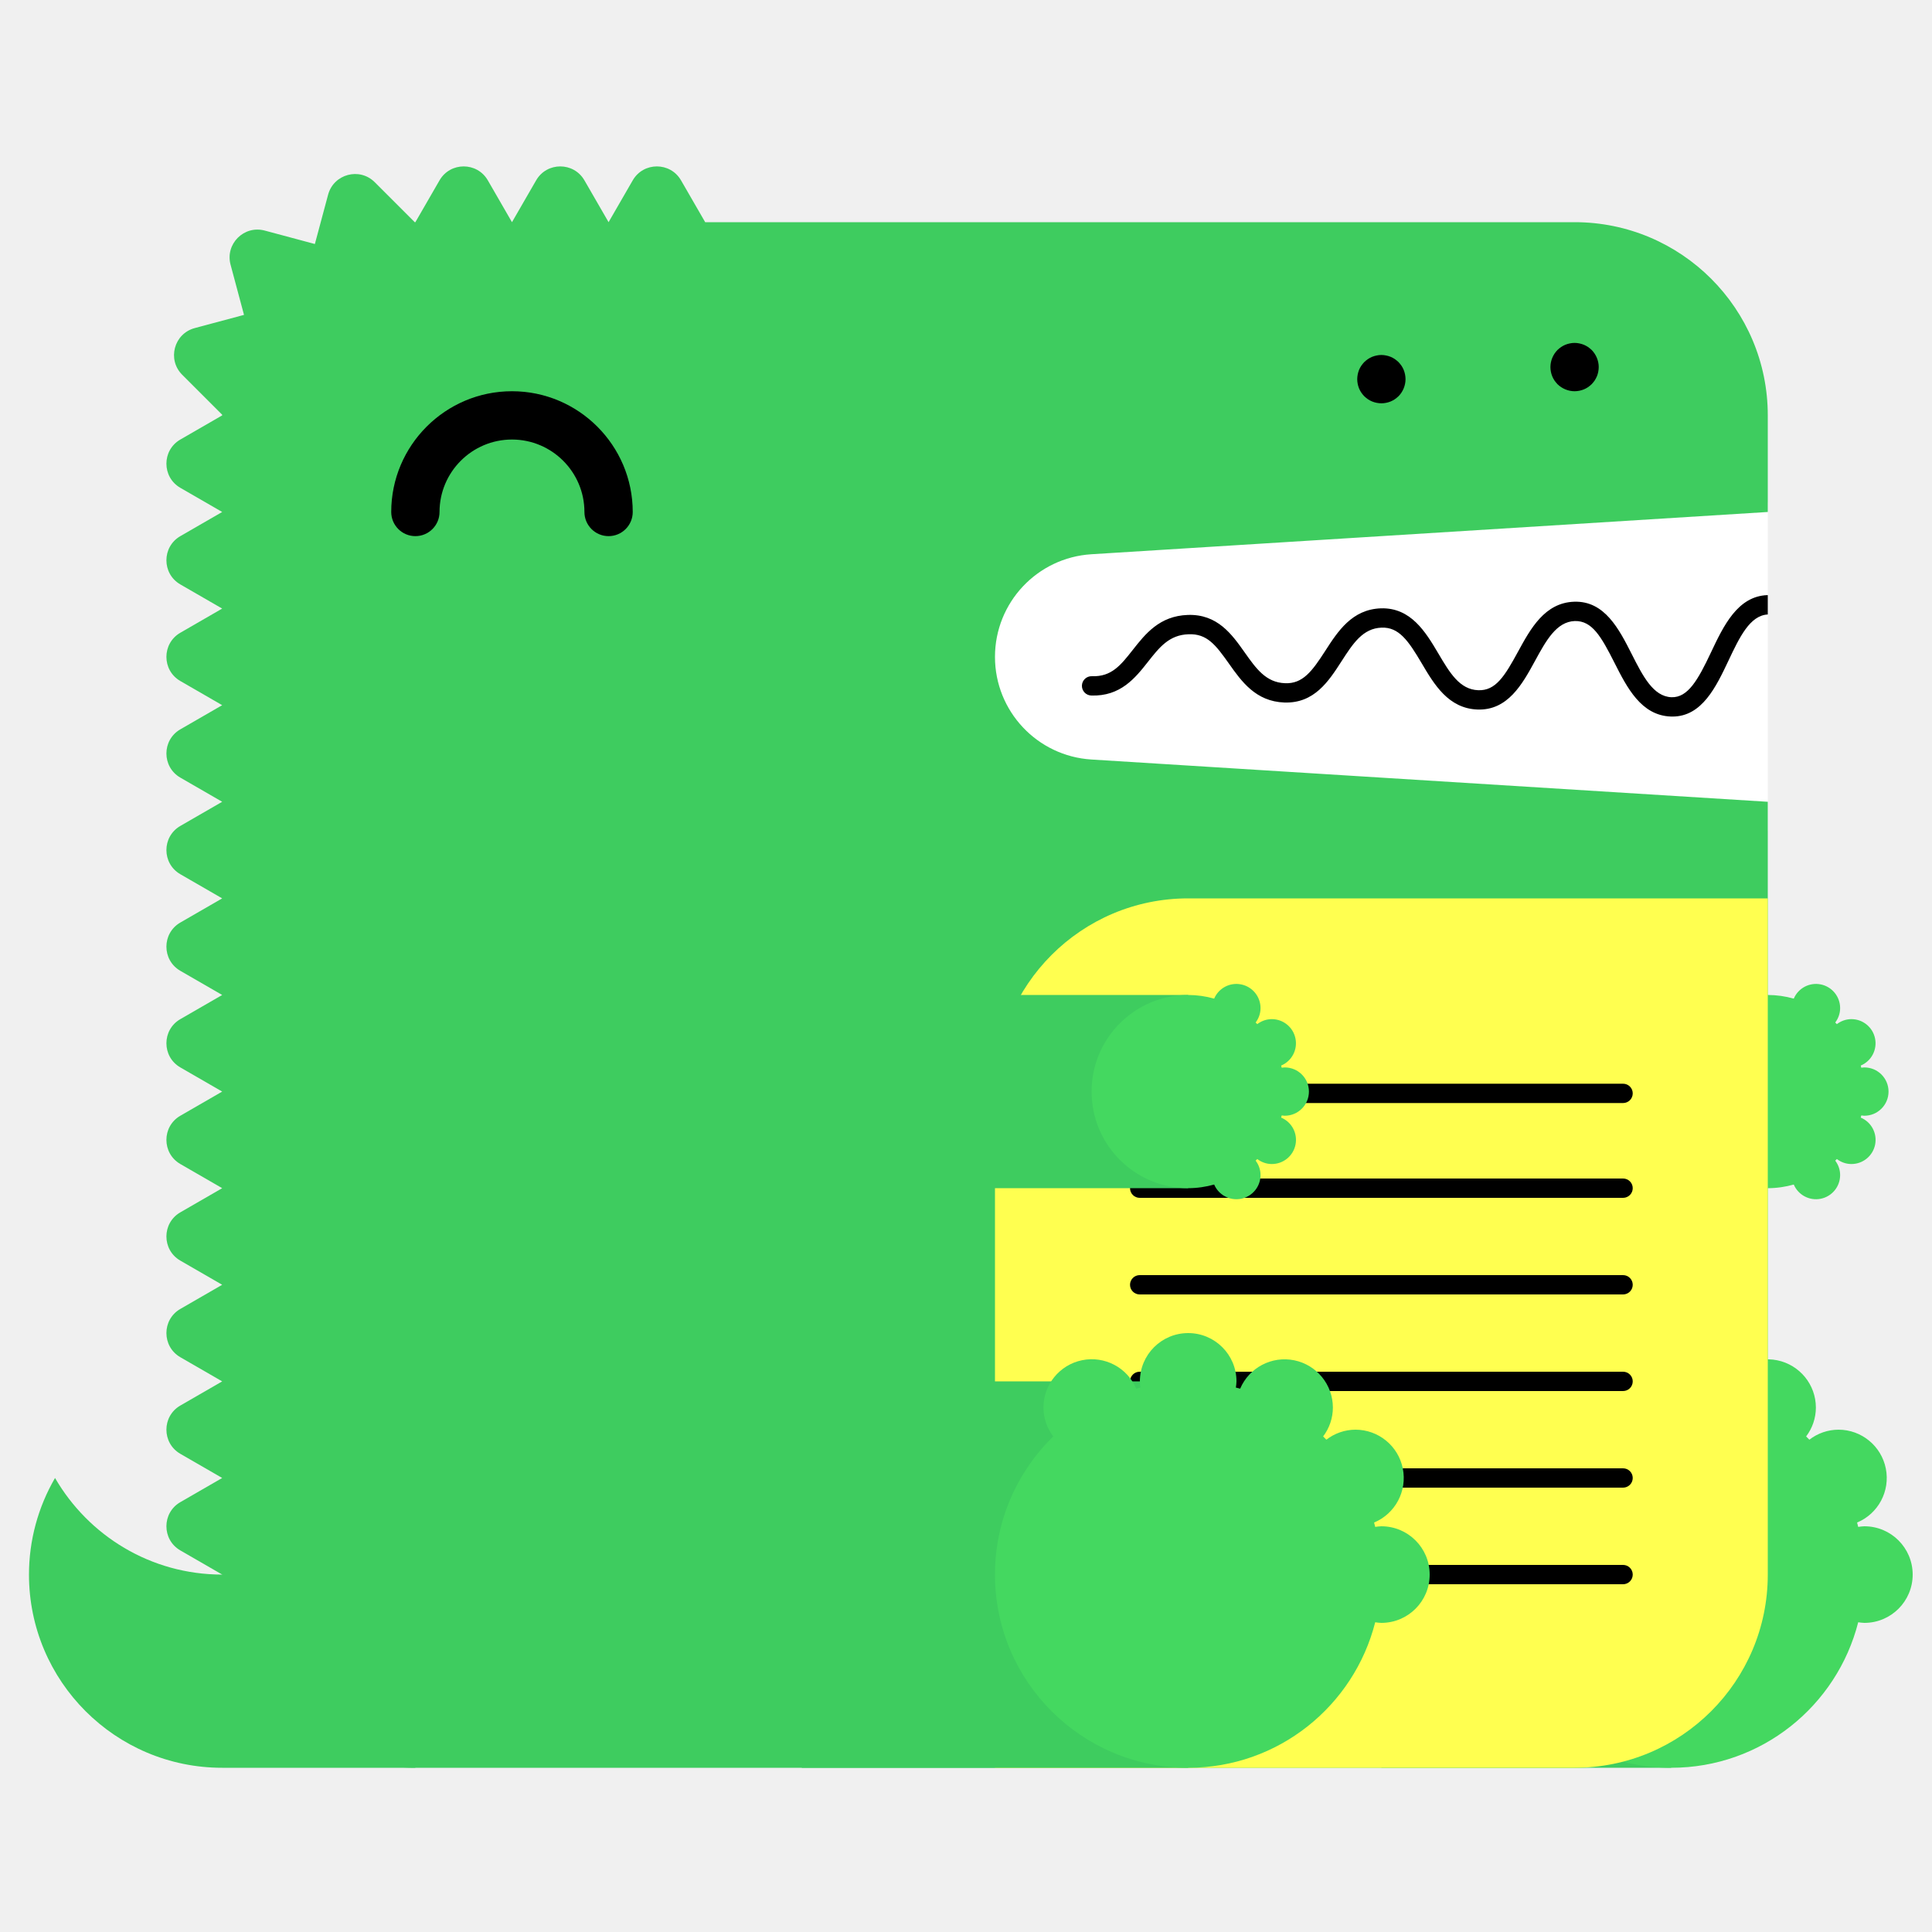
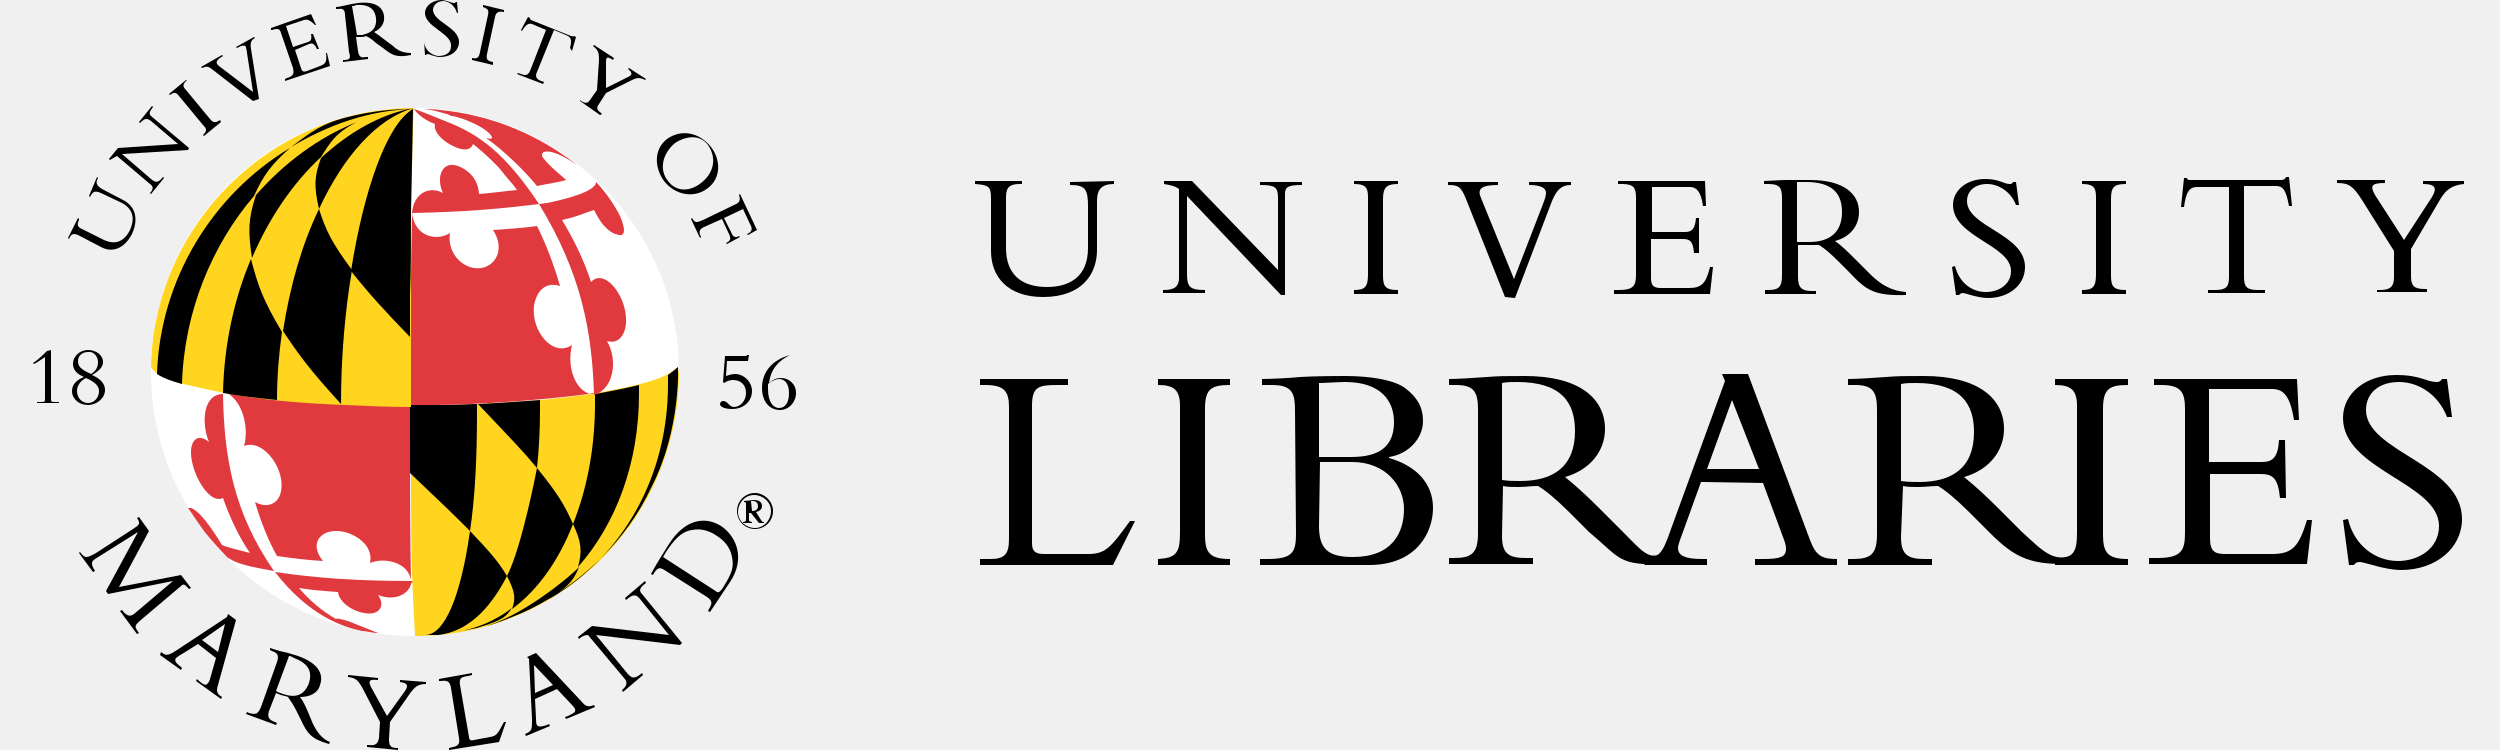
- <svg xmlns="http://www.w3.org/2000/svg" width="200" height="200" viewBox="0 0 200 200">
-   <g fill="none" fill-rule="evenodd">
-     <path fill="#FFF" d="M99 52h84v34H99z" />
-     <path d="M23 163c-7.398 0-13.843-4.027-17.303-10A19.886 19.886 0 0 0 3 163c0 11.046 8.954 20 20 20h20v-20H23z" fill="#3ECC5F" />
-     <path d="M112.98 57.376L183 53V43c0-11.046-8.954-20-20-20H73l-2.5-4.33c-1.112-1.925-3.889-1.925-5 0L63 23l-2.5-4.33c-1.111-1.925-3.889-1.925-5 0L53 23l-2.5-4.33c-1.111-1.925-3.889-1.925-5 0L43 23c-.022 0-.042.003-.065.003l-4.142-4.141c-1.57-1.571-4.252-.853-4.828 1.294l-1.369 5.104-5.192-1.392c-2.148-.575-4.111 1.389-3.535 3.536l1.39 5.193-5.102 1.367c-2.148.576-2.867 3.259-1.296 4.83l4.142 4.142c0 .021-.003.042-.003.064l-4.33 2.5c-1.925 1.111-1.925 3.889 0 5L23 53l-4.33 2.5c-1.925 1.111-1.925 3.889 0 5L23 63l-4.33 2.5c-1.925 1.111-1.925 3.889 0 5L23 73l-4.33 2.5c-1.925 1.111-1.925 3.889 0 5L23 83l-4.33 2.5c-1.925 1.111-1.925 3.889 0 5L23 93l-4.33 2.5c-1.925 1.111-1.925 3.889 0 5L23 103l-4.33 2.5c-1.925 1.111-1.925 3.889 0 5L23 113l-4.33 2.5c-1.925 1.111-1.925 3.889 0 5L23 123l-4.33 2.5c-1.925 1.111-1.925 3.889 0 5L23 133l-4.33 2.5c-1.925 1.111-1.925 3.889 0 5L23 143l-4.33 2.5c-1.925 1.111-1.925 3.889 0 5L23 153l-4.33 2.5c-1.925 1.111-1.925 3.889 0 5L23 163c0 11.046 8.954 20 20 20h120c11.046 0 20-8.954 20-20V83l-70.02-4.376A10.645 10.645 0 0 1 103 68c0-5.621 4.37-10.273 9.98-10.624" fill="#3ECC5F" />
-     <path fill="#3ECC5F" d="M143 183h30v-40h-30z" />
-     <path d="M193 158c-.219 0-.428.037-.639.064-.038-.15-.074-.301-.116-.451A5 5 0 0 0 190.32 148a4.96 4.96 0 0 0-3.016 1.036 26.531 26.531 0 0 0-.335-.336 4.955 4.955 0 0 0 1.011-2.987 5 5 0 0 0-9.599-1.959c-.148-.042-.297-.077-.445-.115.027-.211.064-.42.064-.639a5 5 0 0 0-5-5 5 5 0 0 0-5 5c0 .219.037.428.064.639-.148.038-.297.073-.445.115a4.998 4.998 0 0 0-9.599 1.959c0 1.125.384 2.151 1.011 2.987-3.717 3.632-6.031 8.693-6.031 14.3 0 11.046 8.954 20 20 20 9.339 0 17.16-6.41 19.361-15.064.211.027.42.064.639.064a5 5 0 0 0 5-5 5 5 0 0 0-5-5" fill="#44D860" />
-     <path fill="#3ECC5F" d="M153 123h30v-20h-30z" />
-     <path d="M193 115.5a2.5 2.5 0 1 0 0-5c-.109 0-.214.019-.319.032-.02-.075-.037-.15-.058-.225a2.501 2.501 0 0 0-.963-4.807c-.569 0-1.088.197-1.508.518a6.653 6.653 0 0 0-.168-.168c.314-.417.506-.931.506-1.494a2.5 2.5 0 0 0-4.8-.979A9.987 9.987 0 0 0 183 103c-5.522 0-10 4.478-10 10s4.478 10 10 10c.934 0 1.833-.138 2.69-.377a2.5 2.5 0 0 0 4.8-.979c0-.563-.192-1.077-.506-1.494.057-.055.113-.111.168-.168.42.321.939.518 1.508.518a2.5 2.5 0 0 0 .963-4.807c.021-.074.038-.15.058-.225.105.013.21.032.319.032" fill="#44D860" />
-     <path d="M63 55.5a2.5 2.5 0 0 1-2.5-2.5c0-4.136-3.364-7.5-7.5-7.5s-7.5 3.364-7.5 7.5a2.5 2.5 0 1 1-5 0c0-6.893 5.607-12.5 12.5-12.5S65.5 46.107 65.5 53a2.5 2.5 0 0 1-2.5 2.5" fill="#000" />
-     <path d="M103 183h60c11.046 0 20-8.954 20-20V93h-60c-11.046 0-20 8.954-20 20v70z" fill="#FFFF50" />
-     <path d="M168.02 124h-50.04a1 1 0 1 1 0-2h50.04a1 1 0 1 1 0 2m0 20h-50.04a1 1 0 1 1 0-2h50.04a1 1 0 1 1 0 2m0 20h-50.04a1 1 0 1 1 0-2h50.04a1 1 0 1 1 0 2m0-49.814h-50.04a1 1 0 1 1 0-2h50.04a1 1 0 1 1 0 2m0 19.814h-50.04a1 1 0 1 1 0-2h50.04a1 1 0 1 1 0 2m0 20h-50.04a1 1 0 1 1 0-2h50.04a1 1 0 1 1 0 2M183 61.611c-.012 0-.022-.006-.034-.005-3.09.105-4.552 3.196-5.842 5.923-1.346 2.85-2.387 4.703-4.093 4.647-1.889-.068-2.969-2.202-4.113-4.46-1.314-2.594-2.814-5.536-5.963-5.426-3.046.104-4.513 2.794-5.807 5.167-1.377 2.528-2.314 4.065-4.121 3.994-1.927-.07-2.951-1.805-4.136-3.813-1.321-2.236-2.848-4.75-5.936-4.664-2.994.103-4.465 2.385-5.763 4.4-1.373 2.13-2.335 3.428-4.165 3.351-1.973-.07-2.992-1.51-4.171-3.177-1.324-1.873-2.816-3.993-5.895-3.89-2.928.1-4.399 1.97-5.696 3.618-1.232 1.564-2.194 2.802-4.229 2.724a1 1 0 0 0-.072 2c3.017.101 4.545-1.8 5.872-3.487 1.177-1.496 2.193-2.787 4.193-2.855 1.926-.082 2.829 1.115 4.195 3.045 1.297 1.834 2.769 3.914 5.731 4.021 3.103.104 4.596-2.215 5.918-4.267 1.182-1.834 2.202-3.417 4.15-3.484 1.793-.067 2.769 1.35 4.145 3.681 1.297 2.197 2.766 4.686 5.787 4.796 3.125.108 4.634-2.62 5.949-5.035 1.139-2.088 2.214-4.06 4.119-4.126 1.793-.042 2.728 1.595 4.111 4.33 1.292 2.553 2.757 5.445 5.825 5.556l.169.003c3.064 0 4.518-3.075 5.805-5.794 1.139-2.41 2.217-4.68 4.067-4.773v-2z" fill="#000" />
-     <path fill="#3ECC5F" d="M83 183h40v-40H83z" />
-     <path d="M143 158c-.219 0-.428.037-.639.064-.038-.15-.074-.301-.116-.451A5 5 0 0 0 140.32 148a4.96 4.96 0 0 0-3.016 1.036 26.531 26.531 0 0 0-.335-.336 4.955 4.955 0 0 0 1.011-2.987 5 5 0 0 0-9.599-1.959c-.148-.042-.297-.077-.445-.115.027-.211.064-.42.064-.639a5 5 0 0 0-5-5 5 5 0 0 0-5 5c0 .219.037.428.064.639-.148.038-.297.073-.445.115a4.998 4.998 0 0 0-9.599 1.959c0 1.125.384 2.151 1.011 2.987-3.717 3.632-6.031 8.693-6.031 14.3 0 11.046 8.954 20 20 20 9.339 0 17.16-6.41 19.361-15.064.211.027.42.064.639.064a5 5 0 0 0 5-5 5 5 0 0 0-5-5" fill="#44D860" />
-     <path fill="#3ECC5F" d="M83 123h40v-20H83z" />
-     <path d="M133 115.5a2.5 2.5 0 1 0 0-5c-.109 0-.214.019-.319.032-.02-.075-.037-.15-.058-.225a2.501 2.501 0 0 0-.963-4.807c-.569 0-1.088.197-1.508.518a6.653 6.653 0 0 0-.168-.168c.314-.417.506-.931.506-1.494a2.5 2.5 0 0 0-4.8-.979A9.987 9.987 0 0 0 123 103c-5.522 0-10 4.478-10 10s4.478 10 10 10c.934 0 1.833-.138 2.69-.377a2.5 2.5 0 0 0 4.8-.979c0-.563-.192-1.077-.506-1.494.057-.055.113-.111.168-.168.42.321.939.518 1.508.518a2.5 2.5 0 0 0 .963-4.807c.021-.074.038-.15.058-.225.105.013.21.032.319.032" fill="#44D860" />
-     <path d="M143 41.75c-.16 0-.33-.02-.49-.05a2.52 2.52 0 0 1-.47-.14c-.15-.06-.29-.14-.431-.23-.13-.09-.259-.2-.38-.31-.109-.12-.219-.24-.309-.38s-.17-.28-.231-.43a2.619 2.619 0 0 1-.189-.96c0-.16.02-.33.05-.49.03-.16.08-.31.139-.47.061-.15.141-.29.231-.43.09-.13.2-.26.309-.38.121-.11.25-.22.38-.31.141-.09.281-.17.431-.23.149-.06.31-.11.47-.14.32-.07.65-.07.98 0 .159.03.32.08.47.14.149.06.29.14.43.23.13.09.259.2.38.31.11.12.22.25.31.38.09.14.17.28.23.43.06.16.11.31.14.47.029.16.05.33.05.49 0 .66-.271 1.31-.73 1.77-.121.11-.25.22-.38.31-.14.09-.281.17-.43.23a2.565 2.565 0 0 1-.96.19m20-1.25c-.66 0-1.3-.27-1.771-.73a3.802 3.802 0 0 1-.309-.38c-.09-.14-.17-.28-.231-.43a2.619 2.619 0 0 1-.189-.96c0-.66.27-1.3.729-1.77.121-.11.25-.22.38-.31.141-.09.281-.17.431-.23.149-.06.31-.11.47-.14.32-.07.66-.07.98 0 .159.03.32.08.47.14.149.06.29.14.43.23.13.09.259.2.38.31.459.47.73 1.11.73 1.77 0 .16-.021.33-.05.49-.03.16-.08.32-.14.47-.07.15-.14.29-.23.43-.09.13-.2.26-.31.38-.121.11-.25.22-.38.31-.14.09-.281.17-.43.23a2.565 2.565 0 0 1-.96.19" fill="#000" />
+ <svg xmlns="http://www.w3.org/2000/svg" version="1.1" id="Layer_1" x="0px" y="0px" viewBox="0 0 250 75" style="enable-background:new 0 0 250 75;" xml:space="preserve">
+   <style type="text/css">
+ 	.st0{fill:#FFFFFF;}
+ 	.st1{fill:#FFD520;}
+ 	.st2{fill:#E03A3E;}
+ </style>
+   <g>
+     <g>
+       <path d="M150.2,53.6c0,1.8,0.7,2.2,2.4,2.2h0.7v0.6h-8.4v-0.6h0.5c1.8,0,2.4-0.5,2.4-2.5V40.9c0-1.8-0.5-2.4-2.2-2.4h-0.7v-0.6    c0.7,0,2.5-0.1,3.8-0.2c1.2-0.1,1.8-0.1,3.8-0.1c5.5,0,8,2.3,8,5.3c0,2.2-1.5,4.1-4,4.8c1.1,0.9,2,1.7,3.4,3.1l2.4,2.4    c1.8,1.8,2.6,2.9,3.9,2.1l1.9,1.1c-6.5,0.2-5.6-0.2-9.2-3.2l-2-2c-1.3-1.3-2.4-2.2-3.1-2.6c-0.7,0-1.2,0.1-2,0.1    c-0.7,0-1,0-1.5-0.1L150.2,53.6L150.2,53.6z M150.2,48c0.7,0.1,1.2,0.1,1.8,0.1c3.3,0,5.5-1.4,5.5-5c0-2.8-1.3-4.9-5.8-4.9    c-0.6,0-1,0-1.5,0.1L150.2,48C150.2,48,150.2,48,150.2,48z" />
+       <path d="M111.3,56.5H98v-0.6h1c1.4,0,1.9-0.4,1.9-2V40.7c0-1.6-0.5-2.2-2.4-2.2H98v-0.6h8.8v0.6h-1.1c-1.9,0-2.5,0.2-2.5,2.1v13.7    c0,0.8,0.3,1.1,1.2,1.1h4.4c1.8,0,2.3-0.7,4.2-3.3h0.5L111.3,56.5z" />
+       <path d="M123,56.5h-7.2v-0.6c1.8-0.1,2.2-0.6,2.2-2.6V40.6c0-1.6-0.6-2.1-2.2-2.1v-0.6h7.2v0.6c-1.9,0-2.5,0.4-2.5,2.4v12.6    c0,1.8,0.5,2.4,2.5,2.4V56.5z" />
+       <path d="M129.5,41.1c0-1.7-0.2-2.6-2.3-2.6h-1v-0.6c0.8,0,2.9-0.1,3.8-0.2c1.6-0.1,3.9-0.1,4.5-0.1c2.6,0,4.9,0.4,6,1.2    c1.2,0.9,1.8,1.9,1.8,3.3c0,1.7-1.4,3.3-3.4,3.6v0.1c2.8,0.8,4.4,2.6,4.4,5c0,2.4-1.6,5.7-6.4,5.7h-10.9v-0.6h0.7    c2.5,0,2.9-0.6,2.9-2.5L129.5,41.1C129.5,41.1,129.5,41.1,129.5,41.1z M131.9,45.7h3.2c2.9,0,4.3-1.1,4.3-3.5c0-2.1-1.3-4-4.9-4    c-0.7,0-1.9,0.1-2.6,0.1V45.7z M131.9,52.6c0,2.3,0.9,3.1,3.4,3.1c3.9,0,5.1-2.4,5.1-4.8c0-2.3-1.8-4.7-5.2-4.7H132L131.9,52.6    C132,52.6,131.9,52.6,131.9,52.6z" />
+       <path d="M170.1,48.2l-1.7,4.7c-0.2,0.6-0.6,1.5-0.6,1.9c0,0.8,0.8,1.1,2.4,1.1h0.5v0.6l-6.2,0l-0.6-0.6c2,0,2.3-0.4,3.2-3    l5.4-14.8l-0.3-0.7h2.6L181,54c0.6,1.6,1.2,1.9,2.7,1.9v0.6h-8.2v-0.6h0.8c1.7,0,2.3-0.2,2.3-1c0-0.5-0.2-0.9-0.3-1.2l-2-5.4    L170.1,48.2L170.1,48.2z M173.2,40l-2.5,6.9h5.2L173.2,40z" />
+       <path d="M212.8,56.5h-7.3v-0.6c1.8-0.1,2.2-0.6,2.2-2.6V40.6c0-1.6-0.6-2.1-2.2-2.1v-0.6h7.3v0.6c-1.9,0-2.5,0.4-2.5,2.4v12.6    c0,1.8,0.5,2.4,2.5,2.4V56.5z" />
+       <path d="M228.6,49.8H228c-0.2-2.1-0.8-2.4-2-2.4h-5v6.4c0,1.4,0.5,1.6,1.6,1.6h4.6c2.1,0,2.7-0.8,3.5-3.4h0.5l-0.5,4.4h-15.8v-0.6    h0.8c2.4,0,2.8-0.7,2.8-2.5V40.9c0-1.7-0.4-2.4-2.4-2.4h-0.7v-0.6h14.3l0.2,4.1h-0.5c-0.4-2.5-1.1-3.1-2.2-3.1h-6.3v7.3h5.3    c1.1,0,1.6-0.5,1.7-2.2h0.6L228.6,49.8L228.6,49.8z" />
+       <path d="M234.8,51.9c0.6,2.6,2.7,4.2,5,4.2c2,0,4.1-1.2,4.1-3.5c0-4.3-9.6-5.6-9.6-10.8c0-2.5,2.3-4.3,5.3-4.3    c2.5,0,3,0.7,4.1,0.7c0.2,0,0.4-0.1,0.5-0.3h0.5l0.5,3.8h-0.5c-0.8-2.1-2.7-3.5-4.8-3.5c-2,0-3.3,1.1-3.3,2.8    c0,4.2,9.6,5.4,9.6,10.9c0,2.9-2.6,5.1-6.1,5.1c-1.6,0-3.7-0.8-4.1-0.8c-0.3,0-0.5,0.1-0.6,0.3h-0.5l-0.6-4.5L234.8,51.9    L234.8,51.9z" />
+       <path d="M190.1,53.7c0,1.8,0.7,2.2,2.4,2.2h0.7v0.6h-8.4v-0.6h0.5c1.8,0,2.4-0.5,2.4-2.5V40.9c0-1.8-0.5-2.4-2.2-2.4h-0.7v-0.6    c0.7,0,2.5-0.1,3.8-0.2c1.2-0.1,1.8-0.1,3.8-0.1c5.5,0,8,2.3,8,5.3c0,2.2-1.5,4.1-4,4.8c1.1,0.9,2,1.7,3.4,3.1l2.4,2.4    c2.1,1.9,3.2,3.2,5.3,2.2l0.6,0.9c-5,0.4-6.6-0.5-9.2-3.1l-2-2c-1.3-1.3-2.4-2.2-3.1-2.6c-0.7,0-1.2,0.1-2,0.1c-0.7,0-1,0-1.5-0.1    L190.1,53.7L190.1,53.7z M190.1,48.1c0.7,0.1,1.2,0.1,1.8,0.1c3.3,0,5.5-1.4,5.5-5c0-2.8-1.3-4.9-5.8-4.9c-0.6,0-1,0-1.5,0.1V48.1    L190.1,48.1z" />
+       <g>
+         <path d="M111.4,18.1v0.3c-1.2,0-1.7,0.5-1.7,1.7V25c0,2.3-1.4,4.7-5.4,4.7c-3.5,0-5.2-2-5.2-4.6v-5.3c0-1.2-0.3-1.3-1.6-1.4v-0.3     h4.7v0.3h-0.2c-1,0-1.4,0.3-1.4,1.3v5.1c0,2.5,1.4,3.9,4.1,3.9c2.1,0,4.1-0.9,4.1-3.9v-4.2c0-1.7-0.3-2.1-1.8-2.1v-0.3     L111.4,18.1C111.4,18.1,111.4,18.1,111.4,18.1z" />
+         <path d="M128.1,29.5l-9.4-9.9v7.8c0,1.3,0.3,1.6,1.8,1.6v0.3h-4.2V29h0.1c1.1,0,1.5-0.4,1.5-1.2v-8.9c-0.4-0.3-0.9-0.4-1.5-0.5     v-0.3h2.8l8.6,8.9v-7.2c0-1.1-0.3-1.3-1.8-1.3v-0.3h4.2v0.3c-1.4,0-1.7,0.2-1.7,0.9v10.1C128.5,29.5,128.1,29.5,128.1,29.5z" />
+         <path d="M139.8,29.4h-4.4V29c1.1,0,1.4-0.3,1.4-1.6v-7.7c0-1-0.3-1.3-1.4-1.3v-0.3h4.4v0.3c-1.1,0-1.5,0.3-1.5,1.5v7.7     c0,1.1,0.3,1.4,1.5,1.4V29.4z" />
+         <path d="M150.5,29.7l-3.9-9.8c-0.5-1.2-0.7-1.4-1.8-1.4v-0.3h5v0.3c-1.7,0-2.1,0.4-1.7,1.3l3.3,8.1l2.9-7.5     c0.2-0.5,0.3-0.9,0.3-1.1c0-0.5-0.5-0.8-1.7-0.8v-0.3h4.2v0.3c-0.9,0-1.4,0.4-1.9,1.6l-3.7,9.7L150.5,29.7L150.5,29.7z" />
+         <path d="M169.7,25.3h-0.3c-0.1-1.3-0.5-1.4-1.2-1.4h-3.1v3.9c0,0.8,0.3,1,1,1h2.8c1.3,0,1.7-0.5,2.1-2.1h0.3l-0.3,2.7h-9.6V29     h0.5c1.4,0,1.7-0.4,1.7-1.5v-7.7c0-1-0.2-1.4-1.4-1.4h-0.4v-0.3h8.7l0.1,2.5h-0.3c-0.2-1.5-0.7-1.9-1.3-1.9h-3.8v4.5h3.3     c0.7,0,1-0.3,1.1-1.4h0.3V25.3z" />
+         <path d="M179.8,27.7c0,1.1,0.4,1.4,1.4,1.4h0.4v0.3h-5.1V29h0.3c1.1,0,1.4-0.3,1.4-1.5v-7.7c0-1.1-0.3-1.4-1.4-1.4h-0.4v-0.3     c0.4,0,1.5-0.1,2.3-0.1c0.7,0,1.1,0,2.3,0c3.4,0,4.9,1.4,4.9,3.2c0,1.4-0.9,2.5-2.4,2.9c0.7,0.5,1.2,1,2.1,1.9l1.4,1.4     c1.1,1.1,2.2,1.7,3.6,1.8v0.3c-3.2,0.1-4-0.5-5.6-2.2l-1.2-1.2c-0.8-0.8-1.4-1.3-1.9-1.6c-0.5,0-0.7,0-1.2,0c-0.4,0-0.6,0-0.9,0     L179.8,27.7L179.8,27.7z M179.8,24.2c0.4,0,0.7,0,1.1,0c2,0,3.3-0.9,3.3-3c0-1.7-0.8-3-3.6-3c-0.3,0-0.6,0-0.9,0V24.2z" />
+         <path d="M195.5,26.6c0.4,1.6,1.6,2.6,3.1,2.6c1.2,0,2.5-0.7,2.5-2.1c0-2.6-5.8-3.4-5.8-6.6c0-1.5,1.4-2.6,3.2-2.6     c1.5,0,1.8,0.5,2.5,0.5c0.1,0,0.2,0,0.3-0.2h0.3l0.3,2.3h-0.3c-0.5-1.3-1.7-2.1-2.9-2.1c-1.2,0-2,0.7-2,1.7     c0,2.6,5.8,3.3,5.8,6.6c0,1.8-1.6,3.1-3.7,3.1c-1,0-2.3-0.5-2.5-0.5c-0.2,0-0.3,0.1-0.4,0.2h-0.3l-0.4-2.8L195.5,26.6L195.5,26.6     z" />
+         <path d="M212.6,29.4h-4.4V29c1.1,0,1.4-0.3,1.4-1.6v-7.7c0-1-0.3-1.3-1.4-1.3v-0.3h4.4v0.3c-1.2,0-1.5,0.3-1.5,1.5v7.7     c0,1.1,0.3,1.4,1.5,1.4V29.4z" />
+         <path d="M224.4,27.7c0,1,0.3,1.3,1.4,1.3h0.7v0.3h-5.7V29h0.7c1.1,0,1.4-0.3,1.4-1.3v-9h-3.2c-0.7,0-1.1,0.4-1.3,2h-0.3l0.3-2.9     h0.3c0,0.1,0.1,0.2,0.2,0.2c0.1,0,0.2,0,0.4,0h8.7c0.2,0,0.5,0,0.6-0.3h0.3l0.3,2.9h-0.3c-0.3-1.6-0.6-2-1.3-2h-3.2L224.4,27.7     L224.4,27.7z" />
+         <path d="M243.2,19.7c0.6-1,0.2-1.3-0.9-1.3v-0.3h4.1v0.3c-1.2,0.1-1.8,0.6-2.3,1.4l-3,5.1v2.7c0,1,0.3,1.3,1.4,1.3h0.2v0.3h-5V29     h0.3c1.1,0,1.4-0.4,1.4-1.3v-2.6l-3.2-5.1c-0.9-1.4-1.3-1.7-2.5-1.7v-0.3h4.8v0.3c-1.4,0-1.5,0.3-1,1.2l2.9,4.5L243.2,19.7z" />
+       </g>
+     </g>
+     <g>
+       <g>
+         <g>
+           <path class="st0" d="M15.1,37.2c0,14.6,11.8,26.4,26.4,26.4s26.4-11.8,26.4-26.4S56,10.8,41.4,10.8S15.1,22.6,15.1,37.2z" />
+         </g>
+         <path class="st1" d="M67.8,36.6c0,0.1-0.5,0.5-1,0.8c0,0,0,0,0,0c-0.7,0.4-1.6,0.7-2.8,1c-1.2,0.3-2.7,0.6-4.4,0.9     C57.8,39.6,56,39.8,54,40l0,0c-2.6,0.2-4.2,0.3-6.2,0.4c-2.2,0.1-4.4,0.1-6.7,0.1c0,0.3,0,0.6,0,0.9c0,2.1,0,4,0,5.9     c0,10.1,0.1,10.1,0.4,16.3c14.6,0,26.4-11.8,26.4-26.4C67.8,37.2,67.8,36.8,67.8,36.6z" />
+         <path d="M51.2,60.8L51.2,60.8L51.2,60.8z" />
+         <g>
+           <path d="M41,41.4c0,2.1,0,4,0,5.9c4.2,4,4.2,4,6,5.8c0.5-3.3,0.7-7.3,0.7-11.8c0-0.3,0-0.6,0-0.9c-2.7,0.1-4.4,0.1-6.7,0.1      C41,40.8,41,41.1,41,41.4z" />
+           <path d="M50.7,57.6c-0.9-1.5-1.8-2.5-3.7-4.5c-0.9,6.4-2.5,10.4-4.5,10.4c0.2,0,0.4,0,0.6,0c0.2,0,0.5,0,0.7,0      C46.6,63.2,48.9,61.1,50.7,57.6z" />
+           <path d="M53.7,46.8c0,0-1.5,7.9-3,10.8c0.8,1.6,0.9,2.2,0.5,3.3c2.6-1.9,4.7-4.9,6.1-8.5C56.4,50.4,55.8,49.4,53.7,46.8z" />
+           <path d="M46.1,63.1c0.6-0.1,0.5-0.1,1.6-0.3l0.6-0.2c1.9-0.6,2.3-0.9,2.9-1.8c-1.7,1.3-3.6,2.1-5.7,2.4L46.1,63.1z" />
+           <path d="M57.8,56.7c3.8-4.3,6.1-10.4,6.1-17.3c0-0.3,0-0.6,0-0.9c-1.2,0.3-2.7,0.6-4.4,0.9c0,0.3,0,0.6,0,0.9      c0,4.5-0.8,8.6-2.2,12.1C58.2,54.3,58.2,55.2,57.8,56.7z" />
+           <path d="M54,40c-2.6,0.2-4.2,0.3-6.2,0.4c3.6,3.8,4.4,4.6,5.9,6.4c0.2-1.9,0.3-3.8,0.3-5.9C54,40.6,54,40.3,54,40z" />
+         </g>
+         <path d="M35.7,12.2c1.5-0.6,2.9-1.2,5.7-1.4l0,0C39.4,11,37.4,11.6,35.7,12.2" />
+         <g>
+           <path class="st2" d="M59.1,39.4c-1.4-0.2-2.5-2.5-1.9-4.9c-1.9,1.3-4.1-1.4-3.8-3.9c0.2-1.3,1-2.5,2.6-2c-0.6-2.1-1.4-4.2-2.3-6      c-1.4,0.2-2.9,0.3-4.4,0.4c1.4,2.1,0,4.1-1.9,3.8c-1.4-0.2-2.7-1.7-2.4-3.5c-1.2,0.8-3.5,0.5-3.8-2C41.1,26.6,41,33.4,41,40.5      c7,0.1,15.2-0.7,18.5-1.2c0,0,0,0,0,0C59.4,39.4,59.2,39.4,59.1,39.4z" />
+         </g>
+         <g>
+           <path class="st2" d="M24.4,44.6c2-0.8,4.4,2.6,3.6,4.9c-0.4,1-1.4,1.3-2.5,0.7c0.6,2,1.3,3.8,2.2,5.4c1.4,0.2,2.9,0.4,4.6,0.5      c-1.4-1.7-0.3-3.1,1.5-3c1.6,0.1,3.6,1.4,3.2,3.2c1.4-0.6,3.8-0.1,4.1,1.7c-0.1-3.9-0.1-9.8-0.1-16.6c0-0.3,0-0.6,0-0.9      c-2.2,0-4.5-0.1-6.7-0.2c-4.8-0.2-8-0.5-12-1.2c0,0,0,0,0,0C24.4,39.9,24.9,43,24.4,44.6z" />
+         </g>
+         <path class="st2" d="M53.9,20.4L53.9,20.4L53.9,20.4C53.9,20.4,53.9,20.4,53.9,20.4L53.9,20.4L53.9,20.4c0.3,0,0.5-0.1,0.8-0.1     c1.5-0.3,4.9-1.1,4.9-2.1c0,0,1.3,1.3,2.3,3.2c0.1,0.2,0.2,0.4,0.3,0.7c0.1,0.3,0.2,0.7,0.2,0.9c0,0.6-0.4,0.6-0.8,0.4     c0,0-0.1,0-0.1,0c-1.3-0.6-1.8-1.9-2.1-2.4c-0.7,0.2-1.8,0.7-2.8,0.9c-0.1,0-0.3,0.1-0.4,0.1c1.1,1.8,2.2,4,2.9,6.2     c1.3-1.4,3.4,1.2,3.5,3.6c0.1,1.4-0.6,2.7-1.9,2.3c1.1,1.9,0.7,4.8-1.3,5.4C59.2,33,58.1,27.3,53.9,20.4L53.9,20.4L53.9,20.4" />
+         <path class="st2" d="M53.9,20.4L53.9,20.4L53.9,20.4L53.9,20.4L53.9,20.4c-3.4-5.1-6-7-9.4-8.3c-0.7-0.3-3-1.2-3.1-1.2l0,0l0,0     c0.6,0.9,1.8,1.4,2.1,1.5c-0.1,0.3,0,1,1.1,1.8c0.2,0.1,0.3,0.2,0.5,0.3c1.7,0.9,2.1,0.2,2.2-0.1c0,0,0,0,0,0     c0.5,0.4,1.5,1.2,2.7,2.5c0.6,0.8,1.3,1.5,1.7,2.1c-1.1,0.1-2.5,0.3-3.8,0.4c-0.1-1.7-1.3-2.5-2.1-2.8c-1.7-0.6-2.2,1.3-1.5,2.7     c-1.3-0.7-2.9-0.1-3.1,2C46.3,21.2,49.9,20.9,53.9,20.4L53.9,20.4L53.9,20.4" />
+         <path class="st2" d="M54.2,15.6c0,0,0-0.1,0-0.2c0-0.1,0.1-0.1,0.1-0.1s0-0.1,0.1-0.1c0.3-0.1,1.1-0.2,3.3,1.3     c-4.6-3.6-9.5-5.1-13.7-5.5c-0.6-0.1-1.7-0.1-1.7-0.1c1.3,0.1,2.2,0.5,2.4,0.5c0.2,0.1,0.3,0.1,0.4,0.2c0,0,0,0,0,0     c0.3,0,0.6,0.1,0.9,0.2c0.4,0.1,1.1,0.4,1.7,0.7c0.6,0.3,1.5,0.9,1.5,1.3c-0.1,0.1-0.2,0.1-0.6,0c1.6,1.1,3.8,3.2,5.1,4.8     c0.9-0.2,2.3-0.4,2.9-0.6C56.7,18,54.7,16.5,54.2,15.6z" />
+         <path class="st2" d="M27.4,57.1c-2.3-0.4-3.6-0.7-4.4-1.2c-0.1-0.1-0.2-0.1-0.2-0.1c0,0-1.3-1.3-2.4-2.7     c-0.8-1.1-1.5-2.2-1.6-2.3c0,0,0.2,0,0.3,0c1.2,0.4,3,3.6,3.1,3.7c0.7,0.3,1.7,0.5,2.8,0.8c-1.1-1.6-2-3.5-2.7-5.5     c-1.6,0.8-3.7-3.5-3.1-5.3c0.1-0.4,0.6-1.2,1.7-0.3c-0.8-1.9-0.6-4.8,1.4-4.8C22.4,45.6,23.3,51.2,27.4,57.1" />
+         <path class="st2" d="M41.1,58.4c-0.2,0.9-1.5,1.8-3.3,1.1c0.8,1.1,0.1,2.1-1.4,1.8c-1.2-0.2-2.5-1.1-2.6-2.1     c-1.4-0.1-2.7-0.2-3.9-0.4c1.1,1.3,2.3,2.3,3.7,3.1c0.2-0.1,0.4,0,1.2,0.2c1,0.4,2,0.8,3,1.2l-0.2,0c-0.8-0.1-1-0.2-1.4-0.2     c-1.9-0.4-5.3-1.5-8.7-5.9l0,0l0,0l0,0c4.1,0.6,8.1,0.9,13.8,0.9C41.2,58.1,41.2,58.3,41.1,58.4" />
+         <path class="st1" d="M41.4,10.8c-14.1,0-26,11.5-26.3,25.9l0,0c0,0,0.1,0.3,0.7,0.7l0,0l0,0c0.6,0.3,1.4,0.7,2.5,1     c1.3,0.3,2.7,0.6,4.1,0.9h0c4,0.7,7.2,1,12,1.2c2.2,0.1,4.5,0.2,6.7,0.2c0-1.3,0-9,0-16.4c0-1,0-2,0-3     C41.2,16.4,41.3,11.5,41.4,10.8L41.4,10.8z" />
+         <path d="M54,60.4c-1.5,0.8-1.8,0.9-3.8,1.7c-0.6,0.2-1.1,0.4-1.6,0.5c3.6-1,8.4-4.9,9.3-5.9c-0.4,1-0.8,1.6-1.8,2.4     C55.8,59.4,54.5,60.1,54,60.4z" />
+         <path d="M18.2,38.4c-1.1-0.3-1.9-0.6-2.5-1c0.3-9.5,5.6-18,13.3-22.6c-1.8,1.6-2.6,2.6-3.6,4.8C21.2,24.5,18.4,31.2,18.2,38.4" />
+         <path d="M29.1,14.7c1.9-1.4,3-2.4,6.1-3.1c2.2-0.5,4-0.7,6.2-0.7l0,0C36.9,11,32.8,12.5,29.1,14.7" />
+         <path d="M27.7,40c-1.9-0.2-3.8-0.4-5.4-0.7c0.1-4.8,1.1-9.4,2.8-13.4c0.7,2.7,1.2,4.1,3.1,7.3C27.9,35.3,27.7,37.6,27.7,40" />
+         <path d="M41.1,21.2c0,2.9,0,5.9-0.1,8.2c0,2.3,0,3.9,0,4.3c-2.6-2.7-4-4.2-5.9-6.6c1.3-8.2,3.6-14.7,6.2-16.2l0,0l0,0     C41.3,11.6,41.2,16.3,41.1,21.2z" />
+         <g>
+           <path d="M31.9,20.9c-1.7,3.5-2.9,7.7-3.6,12.2c1.6,2.4,2.6,3.8,5.8,7.3c0-4.7,0.4-9.3,1.1-13.4C33.2,24.3,32.6,23.1,31.9,20.9z" />
+         </g>
+         <path d="M66.8,37.5c0,0.3,0,0.6,0,0.9c0,9.3-4.5,17.1-11.7,21.4l-0.2,0.1c3.3-2.1,7.6-5.5,10.3-11.3c2.9-5.7,2.6-11.9,2.6-11.9     C67.6,36.9,67.2,37.2,66.8,37.5z" />
+         <g>
+           <path d="M35.7,12.2c-3.8,1.5-7.3,4.1-10.1,7.3c-0.8,2.4-0.8,3.7-0.4,6.3c1.7-4,4.1-7.5,6.9-10.1C33,14.3,33.5,13.3,35.7,12.2z" />
+         </g>
+         <path d="M31.9,20.9c-0.5-2.2-0.5-3.2,0.2-5.1c2.7-2.5,5.9-4.4,9.3-5C37.7,11.8,34.3,15.7,31.9,20.9" />
+         <path d="M9.7,17.7l0.1,0.1c-0.3,0.5-0.1,0.8,0.4,1.1l2.1,1.1c1,0.5,1.7,1.6,0.9,3.4c-0.8,1.5-2,1.9-3.1,1.3l-2.3-1.2     c-0.5-0.2-0.7-0.1-0.9,0.4l-0.1-0.1l1-2l0.1,0.1l0,0.1c-0.2,0.4-0.2,0.7,0.3,0.9l2.2,1.1c1.1,0.5,2,0.2,2.6-1     c0.4-0.9,0.5-2-0.8-2.7l-1.9-0.9c-0.8-0.4-1-0.3-1.3,0.3l-0.1-0.1L9.7,17.7z" />
+         <path d="M18.8,15l-6.6,0.4l2.9,2.5c0.5,0.4,0.7,0.4,1.2-0.2l0.1,0.1l-1.3,1.6l-0.1-0.1l0,0c0.4-0.4,0.3-0.7,0-0.9l-3.3-2.8     c-0.2,0.1-0.4,0.2-0.7,0.4l-0.1-0.1l0.9-1.1l6-0.4l-2.7-2.3c-0.4-0.3-0.6-0.3-1.1,0.2l-0.1-0.1l1.3-1.6l0.1,0.1     c-0.4,0.5-0.4,0.7-0.2,0.9l3.8,3.2L18.8,15z" />
+         <path d="M22.1,12.2l-1.7,1.4l-0.1-0.1c0.4-0.4,0.4-0.6,0-1l-2.4-2.9c-0.3-0.4-0.5-0.4-0.9-0.1l-0.1-0.1l1.7-1.4L18.7,8     c-0.4,0.4-0.5,0.6-0.1,1l2.4,2.9c0.3,0.4,0.6,0.4,1,0.1L22.1,12.2z" />
+         <path d="M25.3,10.1L21.3,7c-0.5-0.4-0.6-0.4-1.1-0.2l-0.1-0.1l2.1-1.2l0.1,0.1c-0.7,0.4-0.8,0.7-0.4,1l3.4,2.6l-0.6-3.9     c0-0.3-0.1-0.4-0.1-0.6c-0.1-0.2-0.4-0.2-0.9,0.1l-0.1-0.1l1.8-1l0.1,0.1c-0.4,0.2-0.5,0.5-0.4,1.1l0.8,5L25.3,10.1z" />
+         <path d="M31.9,4.9l-0.2,0c-0.3-0.6-0.5-0.6-0.8-0.5L29.5,5l0.6,1.8c0.1,0.4,0.3,0.4,0.6,0.3L32,6.6c0.6-0.2,0.7-0.5,0.6-1.3     l0.1,0l0.3,1.3l-4.5,1.5l0-0.2l0.2-0.1c0.7-0.2,0.7-0.5,0.6-1l-1.2-3.5C28,2.9,27.8,2.8,27.2,3L27.1,3l0-0.2l4-1.4l0.5,1.1     l-0.1,0C31,2,30.7,1.9,30.4,2l-1.8,0.6l0.7,2.1l1.5-0.5c0.3-0.1,0.4-0.3,0.3-0.8l0.2,0L31.9,4.9z" />
+         <path d="M35.2,0.6c0.2,0,0.3,0,0.4-0.1C37,0.4,37.5,1,37.6,1.8c0.1,1.1-0.5,1.5-1.4,1.7c-0.2,0-0.3,0-0.5,0L35.2,0.6z M35.6,3.7     c0.1,0,0.3,0,0.4,0c0.2,0,0.4,0,0.6-0.1c0.2,0.1,0.6,0.3,1,0.7l0.7,0.5c0.9,0.7,1.3,1,2.8,0.7l0-0.2c-0.7,0-1.3-0.2-1.8-0.7     L38.5,4c-0.5-0.4-0.8-0.6-1.1-0.8c0.7-0.3,1.1-0.9,1-1.6c-0.1-0.9-0.9-1.5-2.6-1.3c-0.6,0.1-0.7,0.1-1.1,0.2s-0.9,0.2-1.1,0.2     l0,0.2l0.2,0c0.5-0.1,0.7,0.1,0.7,0.6l0.4,3.7C35.1,5.8,35,6,34.4,6l-0.1,0l0,0.2l2.5-0.3l0-0.2l-0.2,0c-0.5,0.1-0.7,0-0.8-0.6     L35.6,3.7z" />
+         <path d="M42.4,4.2c0.1,0.8,0.7,1.3,1.4,1.4c0.6,0,1.3-0.2,1.3-1c0.1-1.3-2.7-1.9-2.6-3.4c0.1-0.7,0.8-1.2,1.7-1.2     c0.7,0.1,0.9,0.3,1.2,0.3c0.1,0,0.1,0,0.2-0.1l0.1,0l0.1,1.1l-0.1,0c-0.2-0.7-0.7-1.1-1.3-1.2c-0.6,0-1,0.3-1.1,0.8     c-0.1,1.3,2.7,1.8,2.6,3.4c-0.1,0.9-0.9,1.4-1.9,1.4c-0.5,0-1.1-0.3-1.2-0.3c-0.1,0-0.1,0-0.2,0.1l-0.1,0l-0.1-1.4L42.4,4.2z" />
+         <path d="M49.3,6.5l-2.1-0.5l0-0.2c0.5,0.1,0.7,0,0.8-0.6l0.8-3.7c0.1-0.5,0-0.6-0.5-0.8l0-0.2l2.1,0.5l0,0.2     c-0.5-0.1-0.8,0-0.9,0.5l-0.8,3.7c-0.1,0.5,0,0.7,0.6,0.8L49.3,6.5z" />
+         <path d="M53.7,7.2c-0.2,0.4-0.1,0.7,0.4,0.9l0.3,0.1l-0.1,0.2l-2.6-1l0.1-0.1l0.3,0.1c0.5,0.2,0.7,0.1,0.9-0.3l1.6-4.1l-1.4-0.6     c-0.3-0.1-0.6,0-1,0.7l-0.1-0.1l0.7-1.3l0.2,0.1c0,0,0,0.1,0,0.1c0,0,0.1,0.1,0.1,0.1l4,1.6c0.1,0,0.2,0.1,0.3,0l0.2,0.1     l-0.4,1.4L57,4.8c0.2-0.8,0.1-1-0.2-1.2l-1.4-0.6L53.7,7.2z" />
+         <path d="M62.8,7.7c0.5-0.2,0.4-0.5,0-0.8l0.1-0.1l1.7,1.1l-0.1,0.1c-0.5-0.3-0.9-0.2-1.3,0l-2.6,1.3l-0.7,1.1     c-0.3,0.4-0.2,0.6,0.2,0.9l0.1,0.1L60,11.5l-2-1.4L58,10l0.1,0.1c0.5,0.3,0.7,0.2,0.9-0.1l0.7-1L59.9,6c0-0.8-0.1-1-0.6-1.4     l0.1-0.1l2,1.3L61.3,6c-0.6-0.4-0.7-0.3-0.7,0.2l0,2.6L62.8,7.7z" />
+         <path d="M70.1,18.3c-1,0.8-2.4,1-3.3-0.2c-0.9-1.1-0.6-2.7,0.7-3.8c0.9-0.6,2.4-1,3.3,0.2C71.7,15.8,71.4,17.3,70.1,18.3z      M70.8,18.8c1.3-1,1.3-2.8,0.3-4.1c-1.2-1.5-3-1.8-4.4-0.8c-1.3,1-1.3,2.8-0.3,4.2C67.5,19.5,69.4,19.9,70.8,18.8z" />
+         <path d="M72.7,24.4l-0.1-0.1c0.5-0.2,0.5-0.5,0.3-0.9l-0.7-1.5l-1.8,0.8c-0.4,0.2-0.6,0.4-0.3,1l-0.1,0.1l-0.9-1.9l0.1-0.1     c0.3,0.5,0.4,0.5,1.1,0.2l3.1-1.5c0.5-0.2,0.7-0.4,0.5-1l0.1-0.1l1.7,3.6l-0.9,0.5l-0.1-0.1c0.5-0.2,0.6-0.5,0.3-1l-0.7-1.5     l-1.9,0.9l0.8,1.6c0.1,0.3,0.4,0.4,0.7,0.2l0.1,0.1L72.7,24.4z" />
+         <path d="M10.6,59.1l3.2-5.9l0,0l-4.3,2.7c-0.5,0.3-0.3,0.7,0,1.2l-0.2,0.1l-1.4-1.9L8,55.2c0.5,0.7,0.7,0.6,1.6,0.1l3.7-2.4     c0.6-0.4,0.8-0.5,0.4-1.1l0.2-0.1l1,1.4l-3,5.6l6.2-1.2l1,1.3l-0.2,0.1c-0.4-0.4-0.5-0.6-0.8-0.3l-3.9,3.3     c-0.8,0.7-0.8,0.7-0.3,1.4l-0.2,0.1L12,61.1l0.2-0.1c0.3,0.4,0.7,0.8,1.2,0.4l3.9-3.3l0,0l-6.5,1.3L10.6,59.1z" />
+         <path d="M21.8,65.2l-1.6-1.2l2.3-1.6L21.8,65.2z M21.6,65.8L21,67.9c0,0.1-0.1,0.3-0.2,0.4c-0.2,0.3-0.4,0.2-0.9-0.2l-0.2-0.2     l-0.1,0.2l2.5,1.8l0.1-0.2c-0.5-0.3-0.6-0.6-0.4-1.2l1.8-6.5l-0.8-0.6l-0.1,0.3l-5,3.3c-0.9,0.6-1.1,0.6-1.6,0.2L16,65.5l2.1,1.5     l0.1-0.2l-0.1-0.1c-0.5-0.4-0.7-0.6-0.5-0.9c0.1-0.1,0.4-0.3,0.6-0.4l1.6-1L21.6,65.8z" />
+         <path d="M28.9,65.6c0.2,0,0.3,0.1,0.5,0.2c1.6,0.6,1.8,1.5,1.5,2.5c-0.5,1.3-1.4,1.5-2.6,1.1c-0.2-0.1-0.4-0.1-0.7-0.3L28.9,65.6     z M27.6,69.3c0.2,0.1,0.3,0.1,0.5,0.2c0.3,0.1,0.5,0.1,0.7,0.2c0.2,0.3,0.5,0.7,0.8,1.3l0.5,1c0.6,1.3,1,1.9,2.8,2.4l0.1-0.2     c-0.8-0.3-1.3-1-1.7-1.8l-0.5-1.2c-0.3-0.7-0.5-1.1-0.8-1.5c1,0,1.8-0.4,2-1.2c0.4-1.1-0.2-2.2-2.2-2.9c-0.7-0.2-0.9-0.3-1.4-0.4     s-1.1-0.3-1.4-0.4L27,65l0.2,0.1c0.6,0.2,0.7,0.5,0.5,1.1l-1.6,4.5c-0.3,0.7-0.5,0.8-1.2,0.6l-0.2-0.1l-0.1,0.2l3,1.1l0.1-0.2     l-0.2-0.1c-0.6-0.2-0.8-0.5-0.6-1.1L27.6,69.3z" />
+         <path d="M40.5,69.1c0.4-0.6,0.2-0.8-0.5-0.9l0-0.2l2.6,0.2l0,0.2c-0.8,0-1.1,0.3-1.5,0.8l-2.1,3l-0.1,1.7c0,0.6,0.1,0.9,0.8,0.9     l0.1,0l0,0.2l-3.1-0.3l0-0.2l0.2,0c0.7,0.1,0.9-0.2,1-0.7l0.1-1.6l-1.7-3.3c-0.5-0.9-0.7-1.1-1.5-1.2l0-0.2l3,0.3l0,0.2     c-0.9-0.1-1,0.1-0.7,0.7l1.6,2.9L40.5,69.1z" />
+         <path d="M49.9,74.2l-5,0.8l0-0.2l0.4-0.1c0.5-0.1,0.7-0.3,0.6-0.9l-0.8-5c-0.1-0.6-0.3-0.8-1-0.7l-0.2,0l0-0.2l3.3-0.6l0,0.2     l-0.4,0.1c-0.7,0.1-0.9,0.2-0.8,0.9l0.9,5.2c0,0.3,0.2,0.4,0.5,0.3l1.6-0.3c0.7-0.1,0.8-0.4,1.4-1.5l0.2,0L49.9,74.2z" />
+         <path d="M55.3,68.5l-1.8,0.8l-0.1-2.8L55.3,68.5z M55.7,68.9l1.5,1.6c0.1,0.1,0.2,0.2,0.3,0.4c0.1,0.3-0.1,0.4-0.7,0.7l-0.3,0.1     l0.1,0.2l2.9-1.2l-0.1-0.2c-0.5,0.2-0.8,0.2-1.2-0.3l-4.6-4.9l-0.9,0.4l0.2,0.2l0.3,6c0,1.1,0,1.2-0.7,1.5l0.1,0.2l2.4-1     l-0.1-0.2l-0.2,0.1c-0.6,0.2-0.9,0.2-1,0c-0.1-0.1-0.1-0.5-0.1-0.7l-0.1-1.9L55.7,68.9z" />
+         <path d="M68,64.5l-8.4-1l3.1,3.8c0.5,0.6,0.8,0.6,1.5,0l0.1,0.2l-2,1.7l-0.1-0.2l0,0c0.5-0.4,0.6-0.8,0.2-1.2l-3.6-4.3     c-0.3,0-0.6,0.1-0.9,0.4l-0.1-0.2l1.4-1.1l7.7,0.9L64,59.9c-0.4-0.5-0.7-0.5-1.4,0.1l-0.1-0.2l2-1.7l0.1,0.2     c-0.7,0.5-0.7,0.8-0.4,1.1l4,4.9L68,64.5z" />
+         <path d="M66.3,55.7c0.1-0.1,0.2-0.4,0.5-0.8c0.9-1.3,1.6-1.8,2.4-1.9c0.9-0.2,1.8,0.1,2.5,0.6c1,0.6,1.4,1.5,1.5,2.1     c0.2,1,0,1.6-0.8,2.9c-0.5,0.8-0.6,0.7-1,0.4L66.3,55.7z M70.7,59.7c0.6,0.4,0.5,0.7,0.2,1.2l-0.1,0.2l0.2,0.1l2-3     c1.6-2.4,0.6-4.6-0.9-5.6c-1.6-1-3.6-0.7-5.2,1.8c-0.3,0.5-0.7,1.1-1,1.6c-0.3,0.5-0.6,1-0.8,1.4l0.2,0.1l0.1-0.2     c0.4-0.6,0.6-0.6,1.2-0.2L70.7,59.7z" />
+         <path d="M5.1,35v4.9c0,0.2,0,0.3,0.3,0.3h0.5v0.1H3.7v-0.1h0.5c0.3,0,0.3-0.1,0.3-0.3v-4.2c-0.3,0.2-0.7,0.5-1.1,0.7l-0.1-0.1     c0.5-0.3,1.2-1,1.4-1.2L5.1,35L5.1,35z" />
+         <path d="M9.9,39.1c0,0.7-0.5,1.2-1.1,1.2c-0.6,0-1.1-0.5-1.1-1.2c0-0.5,0.3-1,0.9-1.3C9.5,38.2,9.9,38.6,9.9,39.1z M10.3,36.2     c0-0.7-0.7-1.2-1.5-1.2c-0.8,0-1.5,0.6-1.5,1.4c0,0.6,0.4,1,1.1,1.3c-0.8,0.3-1.2,0.8-1.2,1.4c0,0.8,0.7,1.4,1.6,1.4     c0.9,0,1.7-0.7,1.7-1.5c0-0.6-0.4-1.1-1.3-1.5C9.9,37.1,10.3,36.7,10.3,36.2z M9.8,36.2c0,0.5-0.2,0.9-0.7,1.2     c-1.1-0.5-1.3-0.8-1.3-1.3c0-0.5,0.4-0.9,1-0.9C9.3,35.1,9.8,35.6,9.8,36.2z" />
+         <path d="M72.5,35.6h2c0.1,0,0.2,0,0.2-0.1h0.2l-0.1,0.6h-2.1l-0.1,1.5c0.3-0.1,0.6-0.2,0.9-0.2c0.9,0,1.7,0.8,1.7,1.7     c0,1-0.8,1.8-2,1.8c-0.7,0-1.2-0.2-1.2-0.5c0-0.1,0.1-0.3,0.3-0.3c0.5,0,0.6,0.6,1.1,0.6c0.6,0,1.2-0.6,1.2-1.4     c0-0.8-0.5-1.3-1.3-1.3c-0.3,0-0.6,0.1-0.9,0.3l-0.1-0.1L72.5,35.6z" />
+         <path d="M78.9,39.3c0,1-0.4,1.5-1,1.5c-0.5,0-1.1-0.5-1.1-1.9c0-0.3,0-0.4,0-0.5c0.5-0.4,0.9-0.5,1.1-0.5     C78.5,37.9,78.9,38.4,78.9,39.3z M79,35.5c-1.8,0.5-2.8,1.7-2.8,3.3c0,1.3,0.7,2.2,1.8,2.2c0.9,0,1.6-0.8,1.6-1.7     c0-0.9-0.7-1.5-1.5-1.5c-0.4,0-0.7,0.1-1.2,0.5C77.1,36.9,77.8,36.1,79,35.5L79,35.5z" />
+       </g>
+       <path d="M77.3,51.1c0,1-0.8,1.8-1.8,1.8c-1,0-1.8-0.8-1.8-1.8c0-1,0.8-1.8,1.8-1.8C76.4,49.3,77.3,50.1,77.3,51.1z M73.8,51.2    c0,0.9,0.8,1.6,1.7,1.6c0.9,0,1.6-0.8,1.6-1.7c0-0.9-0.8-1.6-1.7-1.6C74.5,49.5,73.8,50.3,73.8,51.2z M75.4,50    c0.5,0,0.8,0.2,0.8,0.6c0,0.3-0.2,0.5-0.6,0.6l0.5,0.8c0.1,0.2,0.2,0.2,0.3,0.2v0.1l-0.5,0l-0.8-1h-0.2l0,0.7    c0,0.1,0.1,0.2,0.3,0.2v0.1l-0.9,0v-0.1c0.2,0,0.3-0.1,0.3-0.2l0-1.6c0-0.1,0-0.2-0.2-0.2v-0.1L75.4,50z M75.2,51.1    c0.3,0,0.6-0.1,0.6-0.5c0-0.3-0.2-0.5-0.5-0.5c-0.1,0-0.1,0-0.2,0L75.2,51.1L75.2,51.1z" />
+     </g>
  </g>
</svg>
